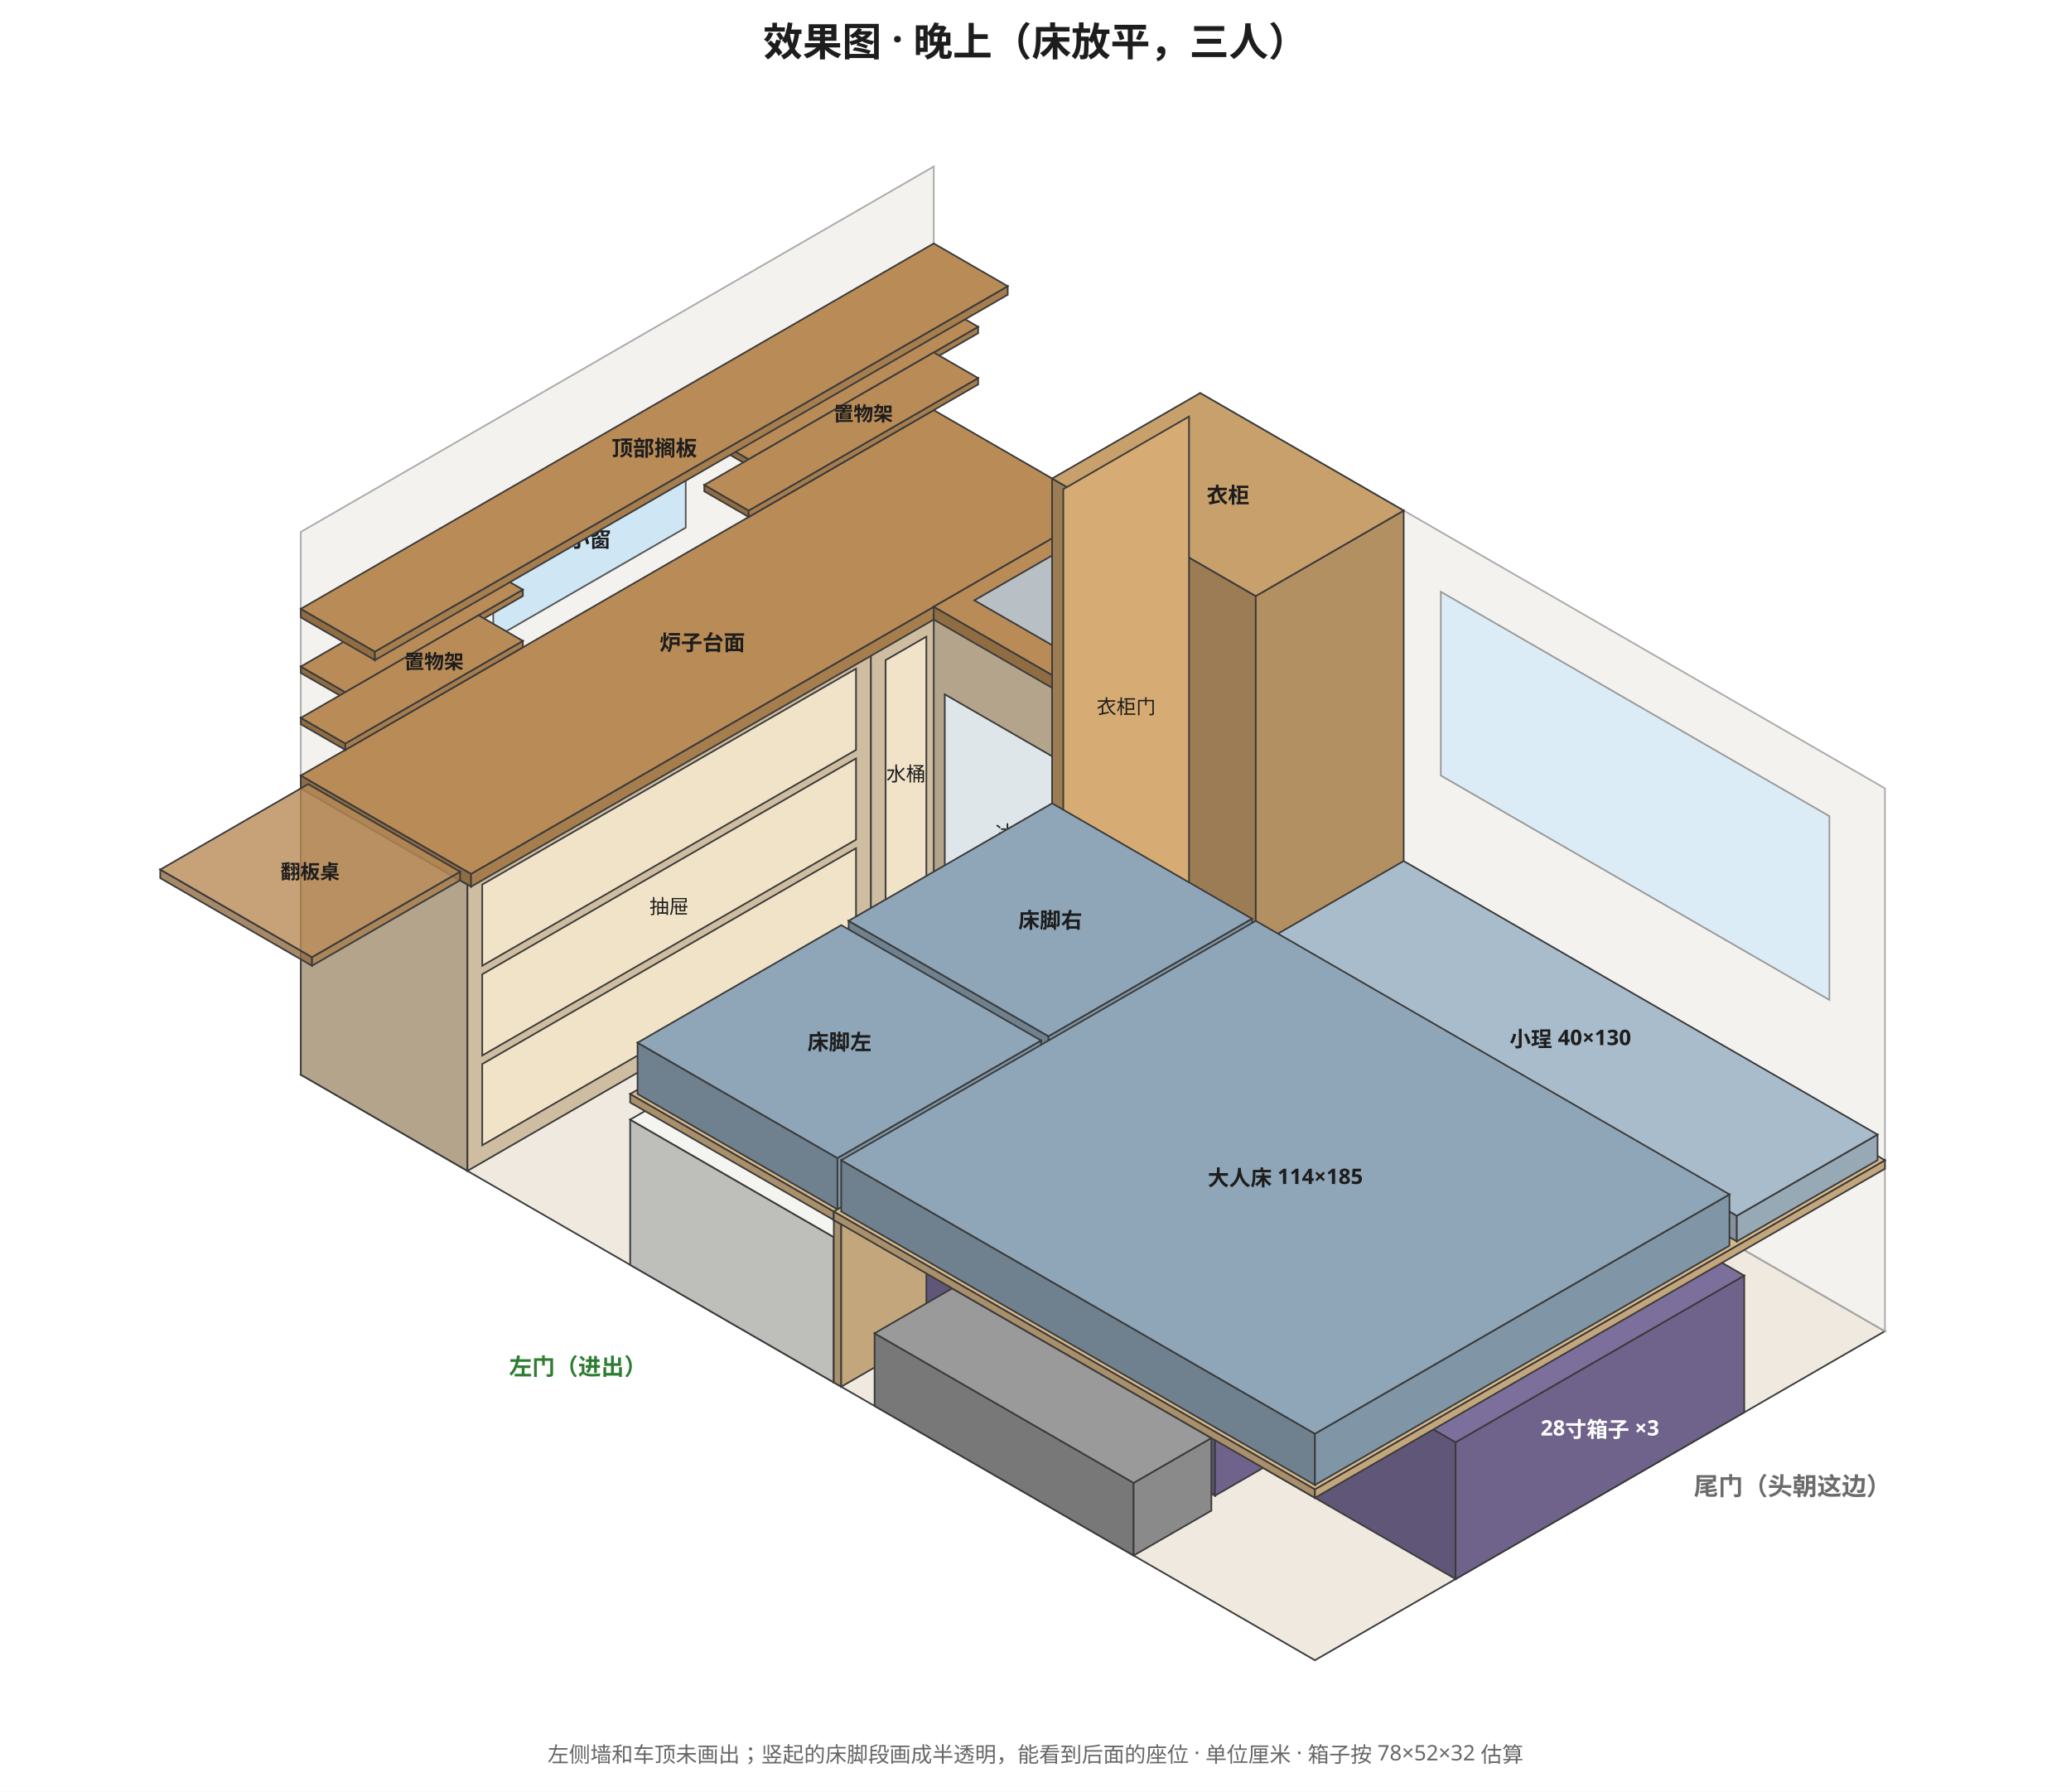
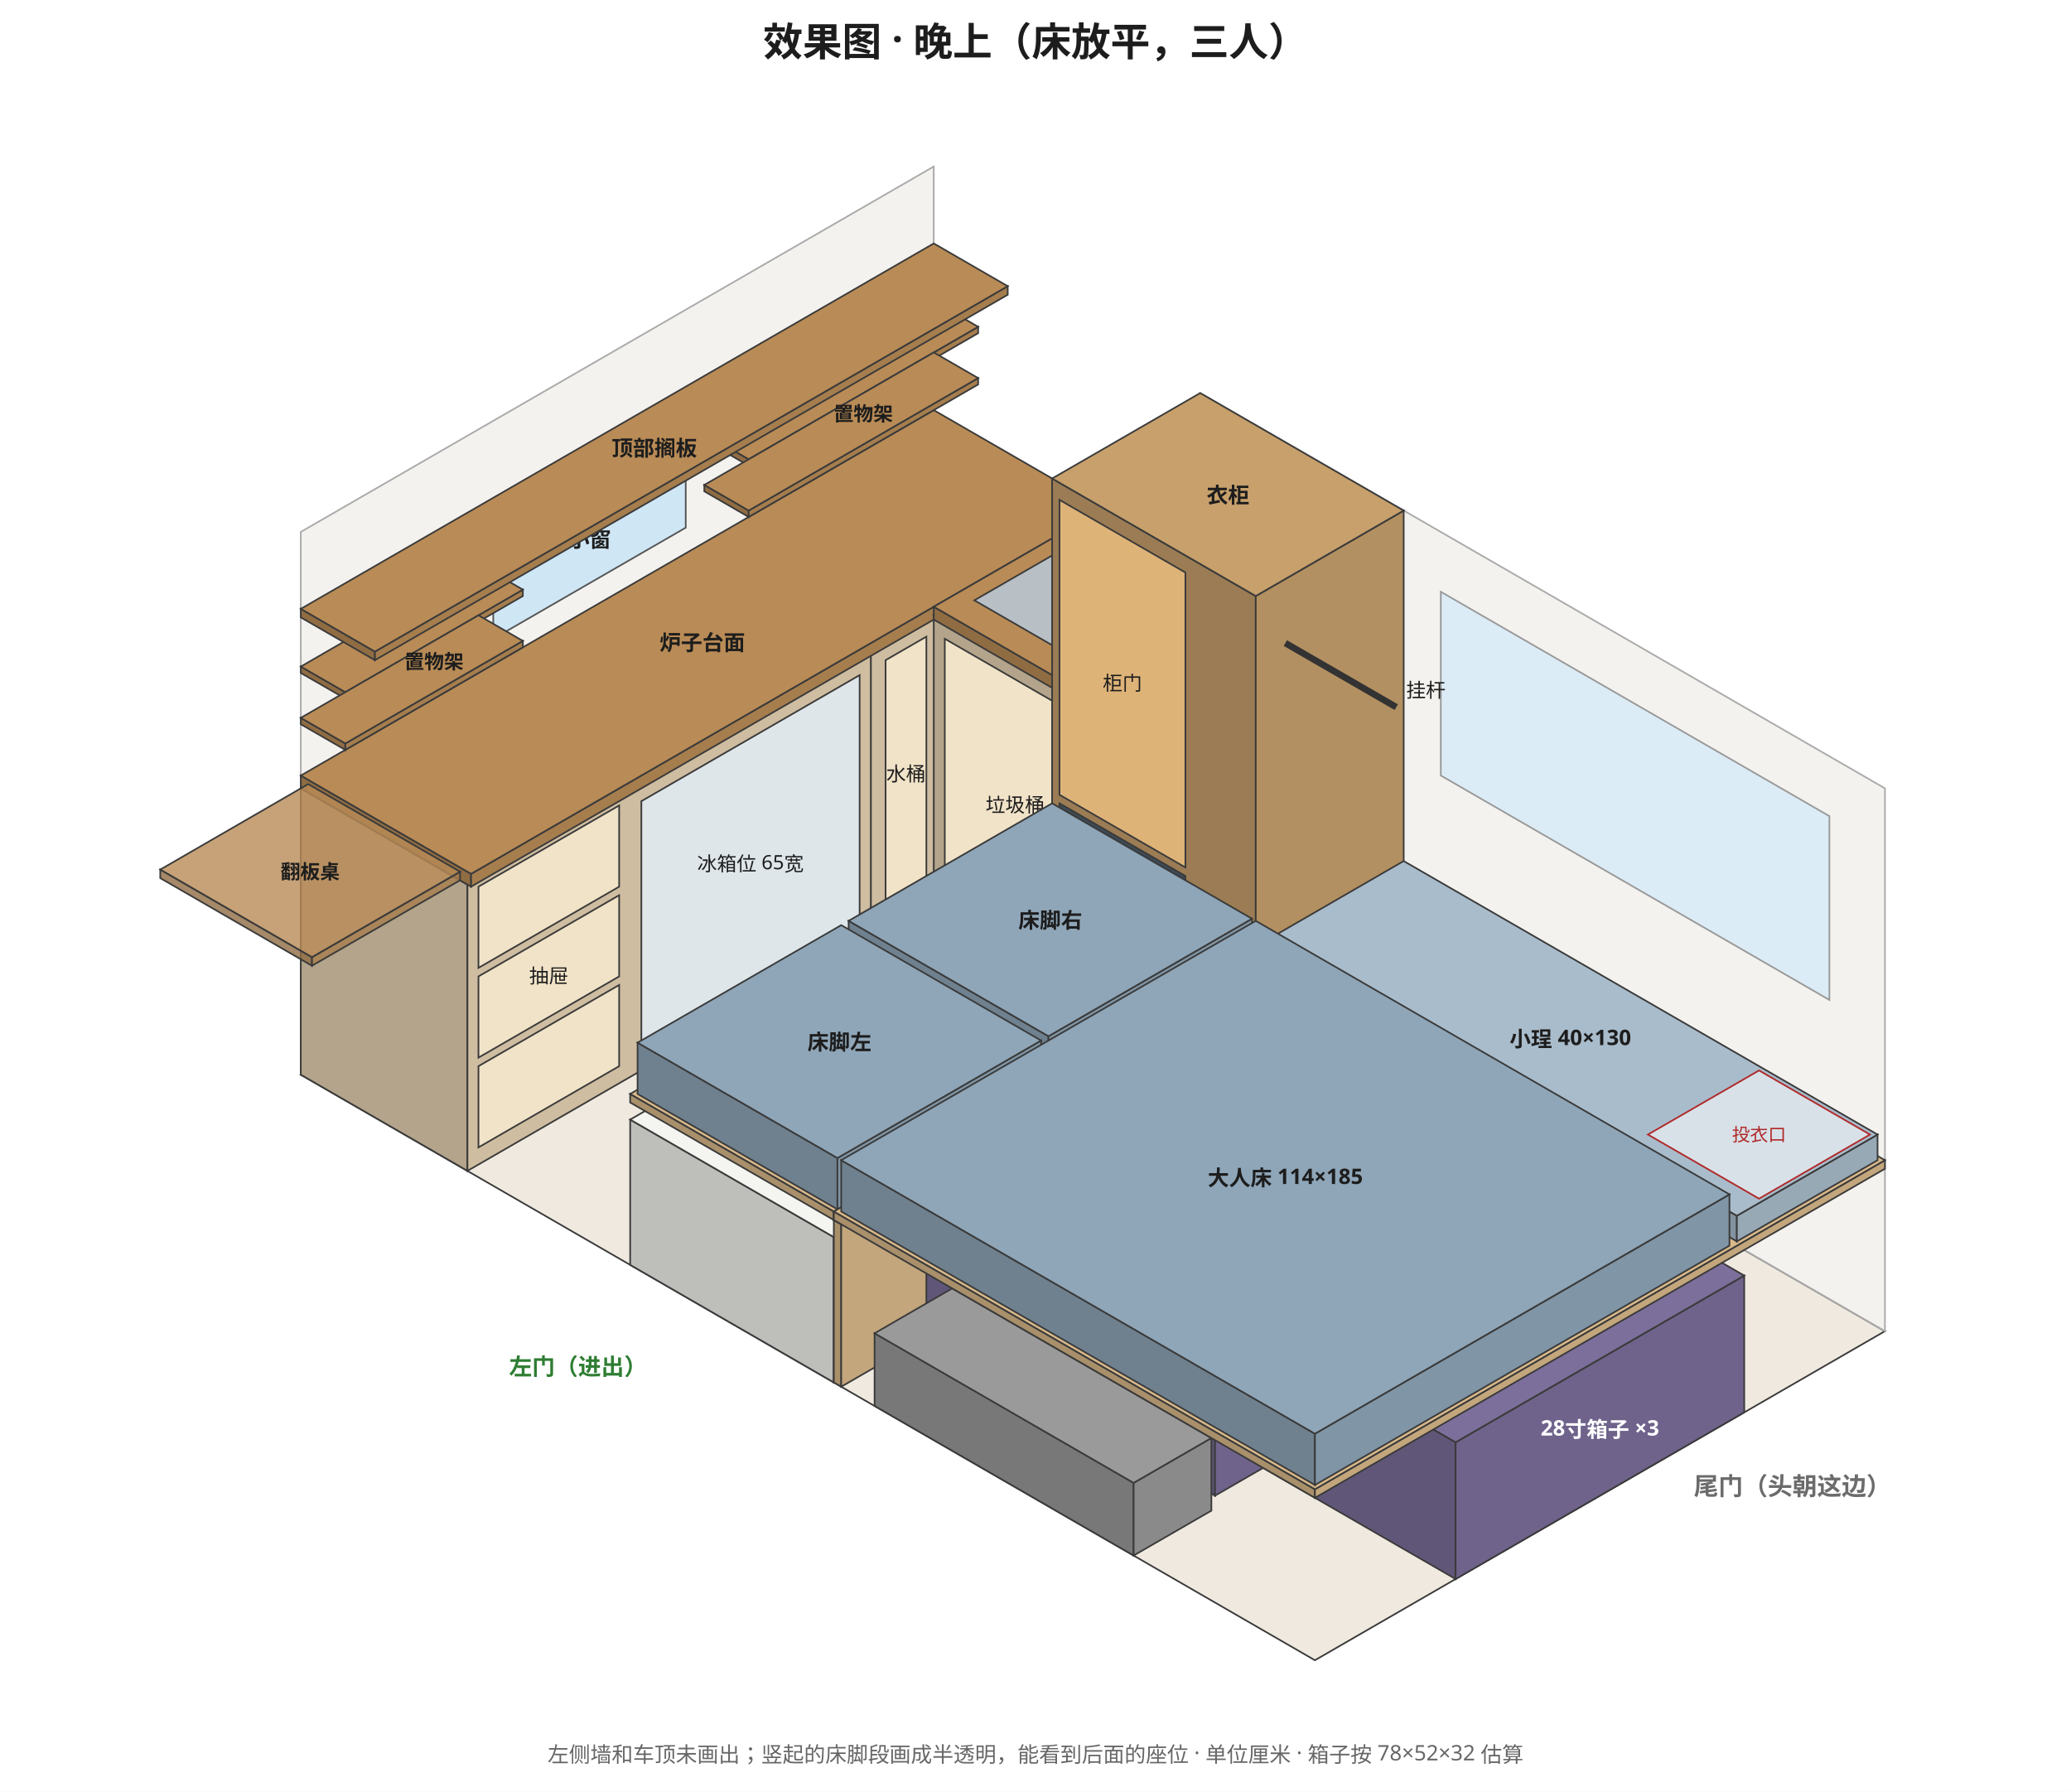
<svg xmlns="http://www.w3.org/2000/svg" width="1260" height="1090" viewBox="0 0 1260 1090" font-family="WenQuanYi Zen Hei, sans-serif">
  <rect width="1260" height="1090" fill="#ffffff" />
  <text x="630.0" y="34" font-size="24" text-anchor="middle" fill="#1d1d1d" font-weight="bold">效果图 · 晚上（床放平，三人）</text>
  <polygon points="800.0,1010.0 1146.8,809.8 730.2,569.3 768.5,547.2 568.1,431.5 183.0,653.8" fill="#efe9df" fill-opacity="1.0" stroke="#3a3a3a" stroke-width="1" />
  <polygon points="1146.8,809.8 730.2,569.3 730.2,239.1 1146.8,479.6" fill="#f3f1ec" fill-opacity="0.9" stroke="#aaa" stroke-width="1" />
  <polygon points="183.0,653.8 568.1,431.5 568.1,101.3 183.0,323.6" fill="#f3f1ec" fill-opacity="0.9" stroke="#aaa" stroke-width="1" />
  <polygon points="300.1,388.6 417.2,321.0 417.2,269.0 300.1,336.6" fill="#cfe6f5" fill-opacity="1" stroke="#555" stroke-width="1" />
  <text x="358.7" y="332.8" font-size="13" text-anchor="middle" fill="#1d1d1d" font-weight="bold">小窗</text>
  <polygon points="1113.0,608.3 876.6,471.8 876.6,360.0 1113.0,496.5" fill="#dcecf6" fill-opacity="1" stroke="#999" stroke-width="1" />
  <polygon points="529.8,570.6 428.5,512.1 428.5,337.9 529.8,396.4" fill="#b3a48b" fill-opacity="1.0" stroke="#3a3a3a" stroke-width="1" />
  <polygon points="529.8,570.6 669.4,490.0 669.4,315.8 529.8,396.4" fill="#cfbda1" fill-opacity="1.0" stroke="#3a3a3a" stroke-width="1" />
  <polygon points="529.8,396.4 669.4,315.8 568.1,257.3 428.5,337.9" fill="#e6d3b3" fill-opacity="1.0" stroke="#3a3a3a" stroke-width="1" />
  <polygon points="538.8,555.0 563.6,540.7 563.6,387.3 538.8,401.6" fill="#f1e3c8" fill-opacity="1.0" stroke="#3a3a3a" stroke-width="1" />
  <text x="551.2" y="475.1" font-size="12" text-anchor="middle" fill="#1d1d1d">水桶</text>
  <polygon points="284.4,712.3 183.0,653.8 183.0,479.6 284.4,538.1" fill="#b3a48b" fill-opacity="1.0" stroke="#3a3a3a" stroke-width="1" />
  <polygon points="284.4,712.3 529.8,570.6 529.8,396.4 284.4,538.1" fill="#cfbda1" fill-opacity="1.0" stroke="#3a3a3a" stroke-width="1" />
  <polygon points="284.4,538.1 529.8,396.4 428.5,337.9 183.0,479.6" fill="#e6d3b3" fill-opacity="1.0" stroke="#3a3a3a" stroke-width="1" />
-   <polygon points="293.4,696.7 520.8,565.4 520.8,516.0 293.4,647.3" fill="#f1e3c8" fill-opacity="1.0" stroke="#3a3a3a" stroke-width="1" />
-   <polygon points="293.4,642.1 520.8,510.8 520.8,461.4 293.4,592.7" fill="#f1e3c8" fill-opacity="1.0" stroke="#3a3a3a" stroke-width="1" />
-   <text x="407.1" y="555.8" font-size="12" text-anchor="middle" fill="#1d1d1d">抽屉</text>
-   <polygon points="293.4,587.5 520.8,456.2 520.8,406.8 293.4,538.1" fill="#f1e3c8" fill-opacity="1.0" stroke="#3a3a3a" stroke-width="1" />
+   <polygon points="291.1,698.0 376.7,648.6 376.7,599.2 291.1,648.6" fill="#f1e3c8" fill-opacity="1.0" stroke="#3a3a3a" stroke-width="1" />
+   <polygon points="291.1,643.4 376.7,594.0 376.7,544.6 291.1,594.0" fill="#f1e3c8" fill-opacity="1.0" stroke="#3a3a3a" stroke-width="1" />
+   <text x="333.9" y="598.0" font-size="12" text-anchor="middle" fill="#1d1d1d">抽屉</text>
+   <polygon points="291.1,588.8 376.7,539.4 376.7,490.0 291.1,539.4" fill="#f1e3c8" fill-opacity="1.0" stroke="#3a3a3a" stroke-width="1" />
+   <polygon points="390.2,640.8 523.0,564.1 523.0,410.7 390.2,487.4" fill="#dfe6ea" fill-opacity="1.0" stroke="#3a3a3a" stroke-width="1" />
+   <text x="456.6" y="529.8" font-size="12" text-anchor="middle" fill="#1d1d1d">冰箱位 65宽</text>
  <polygon points="286.6,539.4 183.0,479.6 183.0,471.8 286.6,531.6" fill="#906c43" fill-opacity="1.0" stroke="#3a3a3a" stroke-width="1" />
  <polygon points="286.6,539.4 671.7,317.1 671.7,309.3 286.6,531.6" fill="#a67d4d" fill-opacity="1.0" stroke="#3a3a3a" stroke-width="1" />
  <polygon points="286.6,531.6 671.7,309.3 568.1,249.5 183.0,471.8" fill="#b98b56" fill-opacity="1.0" stroke="#3a3a3a" stroke-width="1" />
  <text x="427.3" y="395.6" font-size="13" text-anchor="middle" fill="#1d1d1d" font-weight="bold">炉子台面</text>
  <polygon points="455.5,283.3 428.5,267.7 428.5,263.8 455.5,279.4" fill="#906c43" fill-opacity="1.0" stroke="#3a3a3a" stroke-width="1" />
  <polygon points="455.5,283.3 595.1,202.7 595.1,198.8 455.5,279.4" fill="#a67d4d" fill-opacity="1.0" stroke="#3a3a3a" stroke-width="1" />
  <polygon points="455.5,279.4 595.1,198.8 568.1,183.2 428.5,263.8" fill="#b98b56" fill-opacity="1.0" stroke="#3a3a3a" stroke-width="1" />
  <polygon points="455.5,314.5 428.5,298.9 428.5,295.0 455.5,310.6" fill="#906c43" fill-opacity="1.0" stroke="#3a3a3a" stroke-width="1" />
  <polygon points="455.5,314.5 595.1,233.9 595.1,230.0 455.5,310.6" fill="#a67d4d" fill-opacity="1.0" stroke="#3a3a3a" stroke-width="1" />
  <polygon points="455.5,310.6 595.1,230.0 568.1,214.4 428.5,295.0" fill="#b98b56" fill-opacity="1.0" stroke="#3a3a3a" stroke-width="1" />
  <polygon points="210.1,425.0 183.0,409.4 183.0,405.5 210.1,421.1" fill="#906c43" fill-opacity="1.0" stroke="#3a3a3a" stroke-width="1" />
  <polygon points="210.1,425.0 318.1,362.6 318.1,358.7 210.1,421.1" fill="#a67d4d" fill-opacity="1.0" stroke="#3a3a3a" stroke-width="1" />
  <polygon points="210.1,421.1 318.1,358.7 291.1,343.1 183.0,405.5" fill="#b98b56" fill-opacity="1.0" stroke="#3a3a3a" stroke-width="1" />
  <polygon points="210.1,456.2 183.0,440.6 183.0,436.7 210.1,452.3" fill="#906c43" fill-opacity="1.0" stroke="#3a3a3a" stroke-width="1" />
  <polygon points="210.1,456.2 318.1,393.8 318.1,389.9 210.1,452.3" fill="#a67d4d" fill-opacity="1.0" stroke="#3a3a3a" stroke-width="1" />
  <polygon points="210.1,452.3 318.1,389.9 291.1,374.3 183.0,436.7" fill="#b98b56" fill-opacity="1.0" stroke="#3a3a3a" stroke-width="1" />
  <text x="264.1" y="406.8" font-size="12" text-anchor="middle" fill="#1d1d1d" font-weight="bold">置物架</text>
  <text x="525.3" y="256.0" font-size="12" text-anchor="middle" fill="#1d1d1d" font-weight="bold">置物架</text>
  <polygon points="228.1,401.6 183.0,375.6 183.0,370.4 228.1,396.4" fill="#906c43" fill-opacity="1.0" stroke="#3a3a3a" stroke-width="1" />
  <polygon points="228.1,401.6 613.1,179.3 613.1,174.1 228.1,396.4" fill="#a67d4d" fill-opacity="1.0" stroke="#3a3a3a" stroke-width="1" />
  <polygon points="228.1,396.4 613.1,174.1 568.1,148.1 183.0,370.4" fill="#b98b56" fill-opacity="1.0" stroke="#3a3a3a" stroke-width="1" />
  <text x="398.1" y="277.3" font-size="13" text-anchor="middle" fill="#1d1d1d" font-weight="bold">顶部搁板</text>
  <polygon points="189.8,587.5 97.5,534.2 97.5,529.0 189.8,582.3" fill="#906c43" fill-opacity="0.8" stroke="#3a3a3a" stroke-width="1" />
  <polygon points="189.8,587.5 279.9,535.5 279.9,530.3 189.8,582.3" fill="#a67d4d" fill-opacity="0.8" stroke="#3a3a3a" stroke-width="1" />
  <polygon points="189.8,582.3 279.9,530.3 187.5,477.0 97.5,529.0" fill="#b98b56" fill-opacity="0.8" stroke="#3a3a3a" stroke-width="1" />
  <text x="188.7" y="534.6" font-size="12" text-anchor="middle" fill="#1d1d1d" font-weight="bold">翻板桌</text>
  <polygon points="667.2,605.7 568.1,548.5 568.1,374.3 667.2,431.5" fill="#b3a48b" fill-opacity="1.0" stroke="#3a3a3a" stroke-width="1" />
  <polygon points="667.2,605.7 768.5,547.2 768.5,373.0 667.2,431.5" fill="#cfbda1" fill-opacity="1.0" stroke="#3a3a3a" stroke-width="1" />
  <polygon points="667.2,431.5 768.5,373.0 669.4,315.8 568.1,374.3" fill="#e6d3b3" fill-opacity="1.0" stroke="#3a3a3a" stroke-width="1" />
-   <polygon points="660.4,591.4 574.8,542.0 574.8,422.4 660.4,471.8" fill="#dfe6ea" fill-opacity="1.0" stroke="#3a3a3a" stroke-width="1" />
-   <text x="617.6" y="510.9" font-size="12" text-anchor="middle" fill="#1d1d1d">冰箱</text>
+   <polygon points="660.4,591.4 574.8,542.0 574.8,388.6 660.4,438.0" fill="#f1e3c8" fill-opacity="1.0" stroke="#3a3a3a" stroke-width="1" />
+   <text x="617.6" y="494.0" font-size="12" text-anchor="middle" fill="#1d1d1d">垃圾桶</text>
  <polygon points="667.2,434.1 568.1,376.9 568.1,369.1 667.2,426.3" fill="#906c43" fill-opacity="1.0" stroke="#3a3a3a" stroke-width="1" />
  <polygon points="667.2,434.1 770.7,374.3 770.7,366.5 667.2,426.3" fill="#a67d4d" fill-opacity="1.0" stroke="#3a3a3a" stroke-width="1" />
  <polygon points="667.2,426.3 770.7,366.5 671.7,309.3 568.1,369.1" fill="#b98b56" fill-opacity="1.0" stroke="#3a3a3a" stroke-width="1" />
  <polygon points="669.4,409.4 743.7,366.5 667.2,322.3 592.8,365.2" fill="#b8c0c6" fill-opacity="1.0" stroke="#3a3a3a" stroke-width="1" />
  <text x="667.2" y="371.5" font-size="13" text-anchor="middle" fill="#1d1d1d" font-weight="bold">水槽</text>
  <polygon points="764.0,692.8 640.1,621.3 640.1,291.1 764.0,362.6" fill="#9b7c54" fill-opacity="1.0" stroke="#3a3a3a" stroke-width="1" />
  <polygon points="764.0,692.8 854.0,640.8 854.0,310.6 764.0,362.6" fill="#b39061" fill-opacity="1.0" stroke="#3a3a3a" stroke-width="1" />
  <polygon points="764.0,362.6 854.0,310.6 730.2,239.1 640.1,291.1" fill="#c7a06c" fill-opacity="1.0" stroke="#3a3a3a" stroke-width="1" />
  <text x="747.1" y="305.9" font-size="13" text-anchor="middle" fill="#1d1d1d" font-weight="bold">衣柜</text>
-   <polygon points="646.9,607.0 723.4,562.8 723.4,253.4 646.9,297.6" fill="#d6ac74" fill-opacity="1.0" stroke="#3a3a3a" stroke-width="1" />
-   <text x="685.2" y="434.2" font-size="12" text-anchor="middle" fill="#1d1d1d">衣柜门</text>
+   <polygon points="721.2,527.7 644.6,483.5 644.6,304.1 721.2,348.3" fill="#deb378" fill-opacity="1.0" stroke="#3a3a3a" stroke-width="1" />
+   <text x="682.9" y="419.9" font-size="12" text-anchor="middle" fill="#1d1d1d">柜门</text>
+   <polygon points="721.2,577.1 644.6,532.9 644.6,488.7 721.2,532.9" fill="#3d4a55" fill-opacity="1.0" stroke="#3a3a3a" stroke-width="1" />
+   <text x="680.7" y="534.3" font-size="11" text-anchor="middle" fill="#ffffff">电源面板</text>
  <polygon points="597.4,789.0 473.5,717.5 473.5,636.9 597.4,708.4" fill="#9c8058" fill-opacity="1.0" stroke="#3a3a3a" stroke-width="1" />
  <polygon points="597.4,789.0 764.0,692.8 764.0,612.2 597.4,708.4" fill="#b49466" fill-opacity="1.0" stroke="#3a3a3a" stroke-width="1" />
  <polygon points="597.4,708.4 764.0,612.2 640.1,540.7 473.5,636.9" fill="#c9a572" fill-opacity="1.0" stroke="#3a3a3a" stroke-width="1" />
  <polygon points="597.4,708.4 473.5,636.9 473.5,629.1 597.4,700.6" fill="#4a5057" fill-opacity="1.0" stroke="#3a3a3a" stroke-width="1" />
  <polygon points="597.4,708.4 764.0,612.2 764.0,604.4 597.4,700.6" fill="#555c64" fill-opacity="1.0" stroke="#3a3a3a" stroke-width="1" />
  <polygon points="597.4,700.6 764.0,604.4 640.1,532.9 473.5,629.1" fill="#5f6770" fill-opacity="1.0" stroke="#3a3a3a" stroke-width="1" />
  <polygon points="507.3,841.0 383.4,769.5 383.4,681.1 507.3,752.6" fill="#bebebb" fill-opacity="1.0" stroke="#3a3a3a" stroke-width="1" />
  <polygon points="507.3,841.0 597.4,789.0 597.4,700.6 507.3,752.6" fill="#dbdbd8" fill-opacity="1.0" stroke="#3a3a3a" stroke-width="1" />
  <polygon points="507.3,752.6 597.4,700.6 473.5,629.1 383.4,681.1" fill="#f4f4f1" fill-opacity="1.0" stroke="#3a3a3a" stroke-width="1" />
  <polygon points="636.8,667.5 512.9,596.0 512.9,590.8 636.8,662.2" fill="#a9906b" fill-opacity="1.0" stroke="#3a3a3a" stroke-width="1" />
  <polygon points="636.8,667.5 764.0,594.0 764.0,588.8 636.8,662.2" fill="#c3a67c" fill-opacity="1.0" stroke="#3a3a3a" stroke-width="1" />
  <polygon points="636.8,662.2 764.0,588.8 640.1,517.3 512.9,590.8" fill="#d9b98a" fill-opacity="1.0" stroke="#3a3a3a" stroke-width="1" />
  <polygon points="637.9,661.6 516.3,591.4 516.3,560.2 637.9,630.4" fill="#6f818f" fill-opacity="1.0" stroke="#3a3a3a" stroke-width="1" />
  <polygon points="637.9,661.6 761.7,590.1 761.7,558.9 637.9,630.4" fill="#8095a5" fill-opacity="1.0" stroke="#3a3a3a" stroke-width="1" />
  <polygon points="637.9,630.4 761.7,558.9 640.1,488.7 516.3,560.2" fill="#8fa6b8" fill-opacity="1.0" stroke="#3a3a3a" stroke-width="1" />
  <text x="639.0" y="564.5" font-size="13" text-anchor="middle" fill="#1d1d1d" font-weight="bold">床脚右</text>
  <polygon points="507.3,742.2 383.4,670.7 383.4,665.5 507.3,737.0" fill="#a9906b" fill-opacity="1.0" stroke="#3a3a3a" stroke-width="1" />
  <polygon points="507.3,742.2 634.5,668.8 634.5,663.6 507.3,737.0" fill="#c3a67c" fill-opacity="1.0" stroke="#3a3a3a" stroke-width="1" />
  <polygon points="507.3,737.0 634.5,663.6 510.7,592.0 383.4,665.5" fill="#d9b98a" fill-opacity="1.0" stroke="#3a3a3a" stroke-width="1" />
  <polygon points="509.5,735.7 387.9,665.5 387.9,634.3 509.5,704.5" fill="#6f818f" fill-opacity="1.0" stroke="#3a3a3a" stroke-width="1" />
  <polygon points="509.5,735.7 633.4,664.2 633.4,633.0 509.5,704.5" fill="#8095a5" fill-opacity="1.0" stroke="#3a3a3a" stroke-width="1" />
  <polygon points="509.5,704.5 633.4,633.0 511.8,562.8 387.9,634.3" fill="#8fa6b8" fill-opacity="1.0" stroke="#3a3a3a" stroke-width="1" />
  <text x="510.7" y="638.6" font-size="13" text-anchor="middle" fill="#1d1d1d" font-weight="bold">床脚左</text>
  <polygon points="511.8,843.6 507.3,841.0 507.3,742.2 511.8,744.8" fill="#a9906b" fill-opacity="1.0" stroke="#3a3a3a" stroke-width="1" />
  <polygon points="511.8,843.6 858.5,643.4 858.5,544.6 511.8,744.8" fill="#c3a67c" fill-opacity="1.0" stroke="#3a3a3a" stroke-width="1" />
  <polygon points="511.8,744.8 858.5,544.6 854.0,542.0 507.3,742.2" fill="#d9b98a" fill-opacity="1.0" stroke="#3a3a3a" stroke-width="1" />
  <polygon points="989.1,773.4 831.5,682.4 831.5,638.2 989.1,729.2" fill="#787878" fill-opacity="1.0" stroke="#3a3a3a" stroke-width="1" />
  <polygon points="989.1,773.4 1036.4,746.1 1036.4,701.9 989.1,729.2" fill="#8a8a8a" fill-opacity="1.0" stroke="#3a3a3a" stroke-width="1" />
  <polygon points="989.1,729.2 1036.4,701.9 878.8,610.9 831.5,638.2" fill="#9a9a9a" fill-opacity="1.0" stroke="#3a3a3a" stroke-width="1" />
  <polygon points="856.3,842.3 680.7,740.9 680.7,657.7 856.3,759.1" fill="#605678" fill-opacity="1.0" stroke="#3a3a3a" stroke-width="1" />
  <polygon points="856.3,842.3 973.4,774.7 973.4,691.5 856.3,759.1" fill="#6f638b" fill-opacity="1.0" stroke="#3a3a3a" stroke-width="1" />
  <polygon points="856.3,759.1 973.4,691.5 797.7,590.1 680.7,657.7" fill="#7c6f9b" fill-opacity="1.0" stroke="#3a3a3a" stroke-width="1" />
  <polygon points="739.2,909.9 563.6,808.5 563.6,725.3 739.2,826.7" fill="#605678" fill-opacity="1.0" stroke="#3a3a3a" stroke-width="1" />
  <polygon points="739.2,909.9 856.3,842.3 856.3,759.1 739.2,826.7" fill="#6f638b" fill-opacity="1.0" stroke="#3a3a3a" stroke-width="1" />
  <polygon points="739.2,826.7 856.3,759.1 680.7,657.7 563.6,725.3" fill="#7c6f9b" fill-opacity="1.0" stroke="#3a3a3a" stroke-width="1" />
  <polygon points="689.7,946.3 532.1,855.3 532.1,811.1 689.7,902.1" fill="#787878" fill-opacity="1.0" stroke="#3a3a3a" stroke-width="1" />
  <polygon points="689.7,946.3 737.0,919.0 737.0,874.8 689.7,902.1" fill="#8a8a8a" fill-opacity="1.0" stroke="#3a3a3a" stroke-width="1" />
  <polygon points="689.7,902.1 737.0,874.8 579.3,783.8 532.1,811.1" fill="#9a9a9a" fill-opacity="1.0" stroke="#3a3a3a" stroke-width="1" />
  <polygon points="885.6,960.6 768.5,893.0 768.5,809.8 885.6,877.4" fill="#605678" fill-opacity="1.0" stroke="#3a3a3a" stroke-width="1" />
  <polygon points="885.6,960.6 1061.2,859.2 1061.2,776.0 885.6,877.4" fill="#6f638b" fill-opacity="1.0" stroke="#3a3a3a" stroke-width="1" />
  <polygon points="885.6,877.4 1061.2,776.0 944.1,708.4 768.5,809.8" fill="#7c6f9b" fill-opacity="1.0" stroke="#3a3a3a" stroke-width="1" />
  <text x="973.4" y="873.3" font-size="13" text-anchor="middle" fill="#ffffff" font-weight="bold">28寸箱子 ×3</text>
  <polygon points="800.0,911.2 507.3,742.2 507.3,737.0 800.0,906.0" fill="#a9906b" fill-opacity="1.0" stroke="#3a3a3a" stroke-width="1" />
  <polygon points="800.0,911.2 1146.8,711.0 1146.8,705.8 800.0,906.0" fill="#c3a67c" fill-opacity="1.0" stroke="#3a3a3a" stroke-width="1" />
  <polygon points="800.0,906.0 1146.8,705.8 854.0,536.8 507.3,737.0" fill="#d9b98a" fill-opacity="1.0" stroke="#3a3a3a" stroke-width="1" />
  <polygon points="1056.7,755.2 768.5,588.8 768.5,573.2 1056.7,739.6" fill="#83929e" fill-opacity="1.0" stroke="#3a3a3a" stroke-width="1" />
  <polygon points="1056.7,755.2 1142.3,705.8 1142.3,690.2 1056.7,739.6" fill="#98a9b6" fill-opacity="1.0" stroke="#3a3a3a" stroke-width="1" />
  <polygon points="1056.7,739.6 1142.3,690.2 854.0,523.8 768.5,573.2" fill="#a9bccb" fill-opacity="1.0" stroke="#3a3a3a" stroke-width="1" />
  <text x="955.4" y="636.7" font-size="13" text-anchor="middle" fill="#1d1d1d" font-weight="bold">小珵 40×130</text>
+   <polygon points="1070.2,729.2 1137.7,690.2 1070.2,651.2 1002.6,690.2" fill="#ffffff" fill-opacity="0.55" stroke="#b02a2a" stroke-width="1" />
+   <text x="1070.2" y="694.2" font-size="11" text-anchor="middle" fill="#b02a2a">投衣口</text>
+   <line x1="782.0" y1="391.2" x2="849.5" y2="430.2" stroke="#333" stroke-width="4" />
+   <text x="855.5" y="424.2" font-size="12" text-anchor="start" fill="#1d1d1d">挂杆</text>
  <polygon points="800.0,903.4 511.8,737.0 511.8,705.8 800.0,872.2" fill="#6f818f" fill-opacity="1.0" stroke="#3a3a3a" stroke-width="1" />
  <polygon points="800.0,903.4 1052.2,757.8 1052.2,726.6 800.0,872.2" fill="#8095a5" fill-opacity="1.0" stroke="#3a3a3a" stroke-width="1" />
  <polygon points="800.0,872.2 1052.2,726.6 764.0,560.2 511.8,705.8" fill="#8fa6b8" fill-opacity="1.0" stroke="#3a3a3a" stroke-width="1" />
  <text x="782.0" y="721.2" font-size="13" text-anchor="middle" fill="#1d1d1d" font-weight="bold">大人床 114×185</text>
  <text x="1090.5" y="909.5" font-size="15" text-anchor="middle" fill="#6b6b6b" font-weight="bold">尾门（头朝这边）</text>
  <text x="393.7" y="836.4" font-size="14" text-anchor="end" fill="#2e7d32" font-weight="bold">左门（进出）</text>
  <text x="630.0" y="1072.0" font-size="13" text-anchor="middle" fill="#666">左侧墙和车顶未画出；竖起的床脚段画成半透明，能看到后面的座位 · 单位厘米 · 箱子按 78×52×32 估算</text>
</svg>
